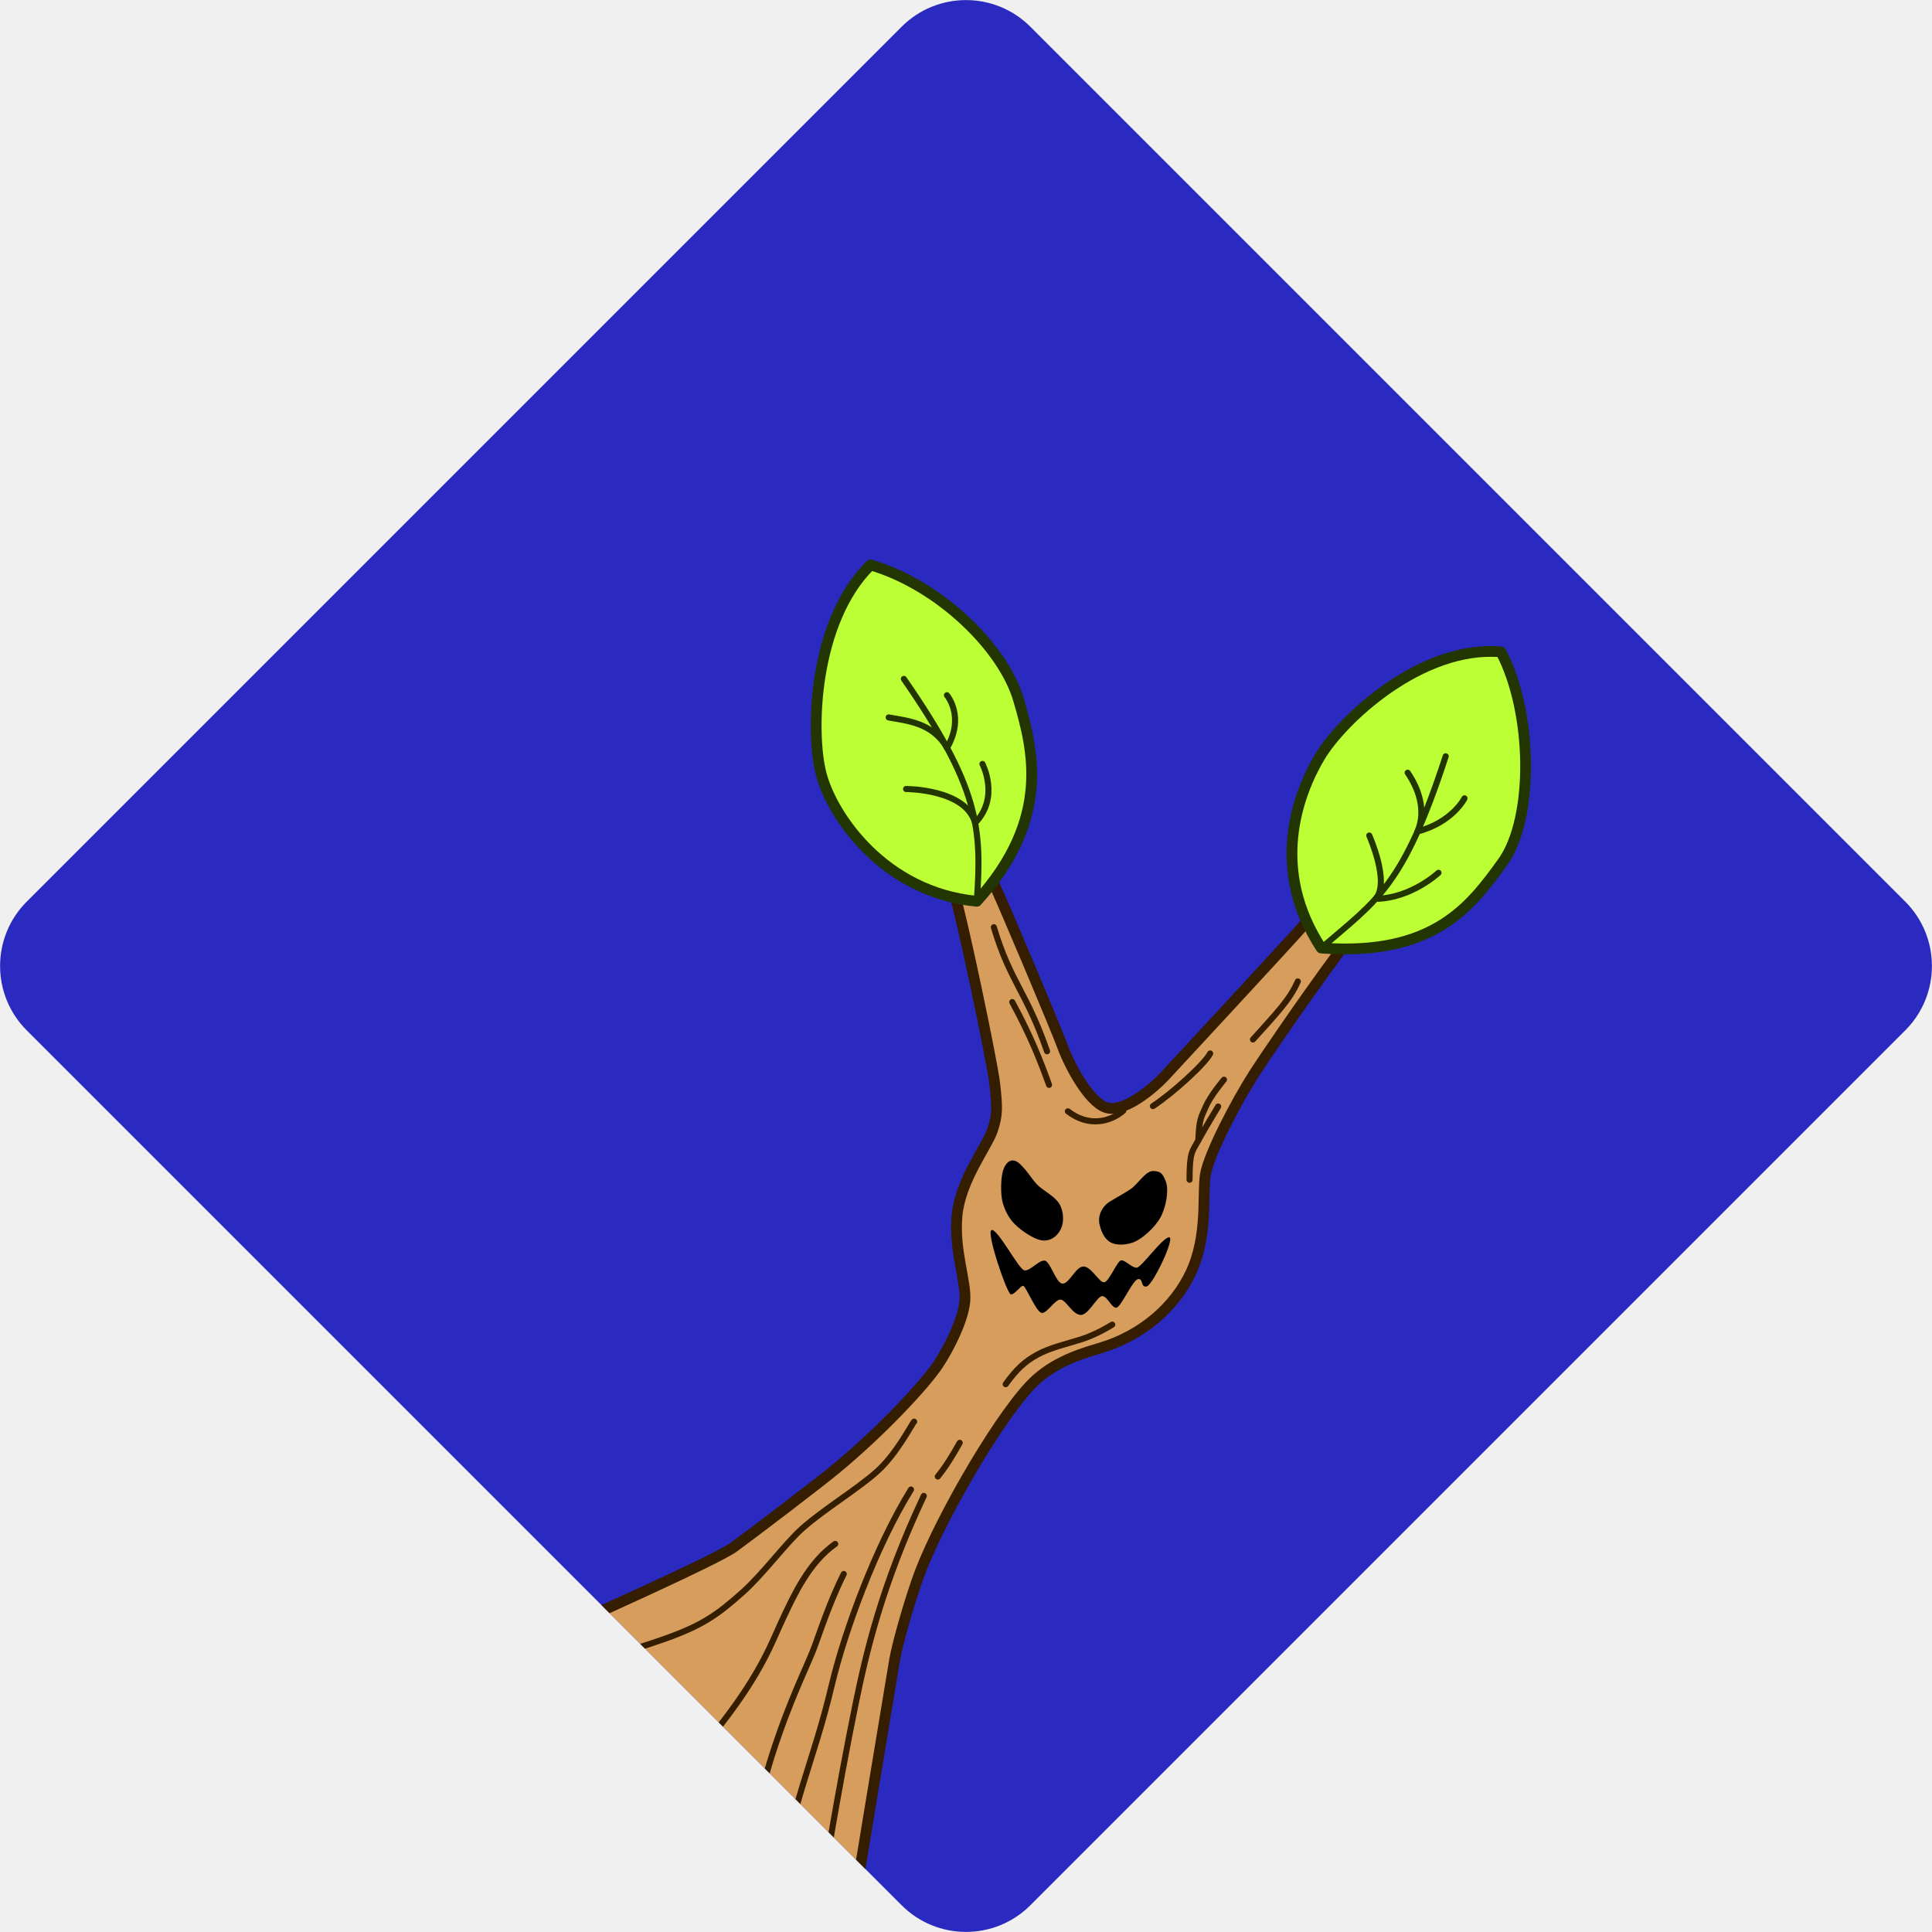
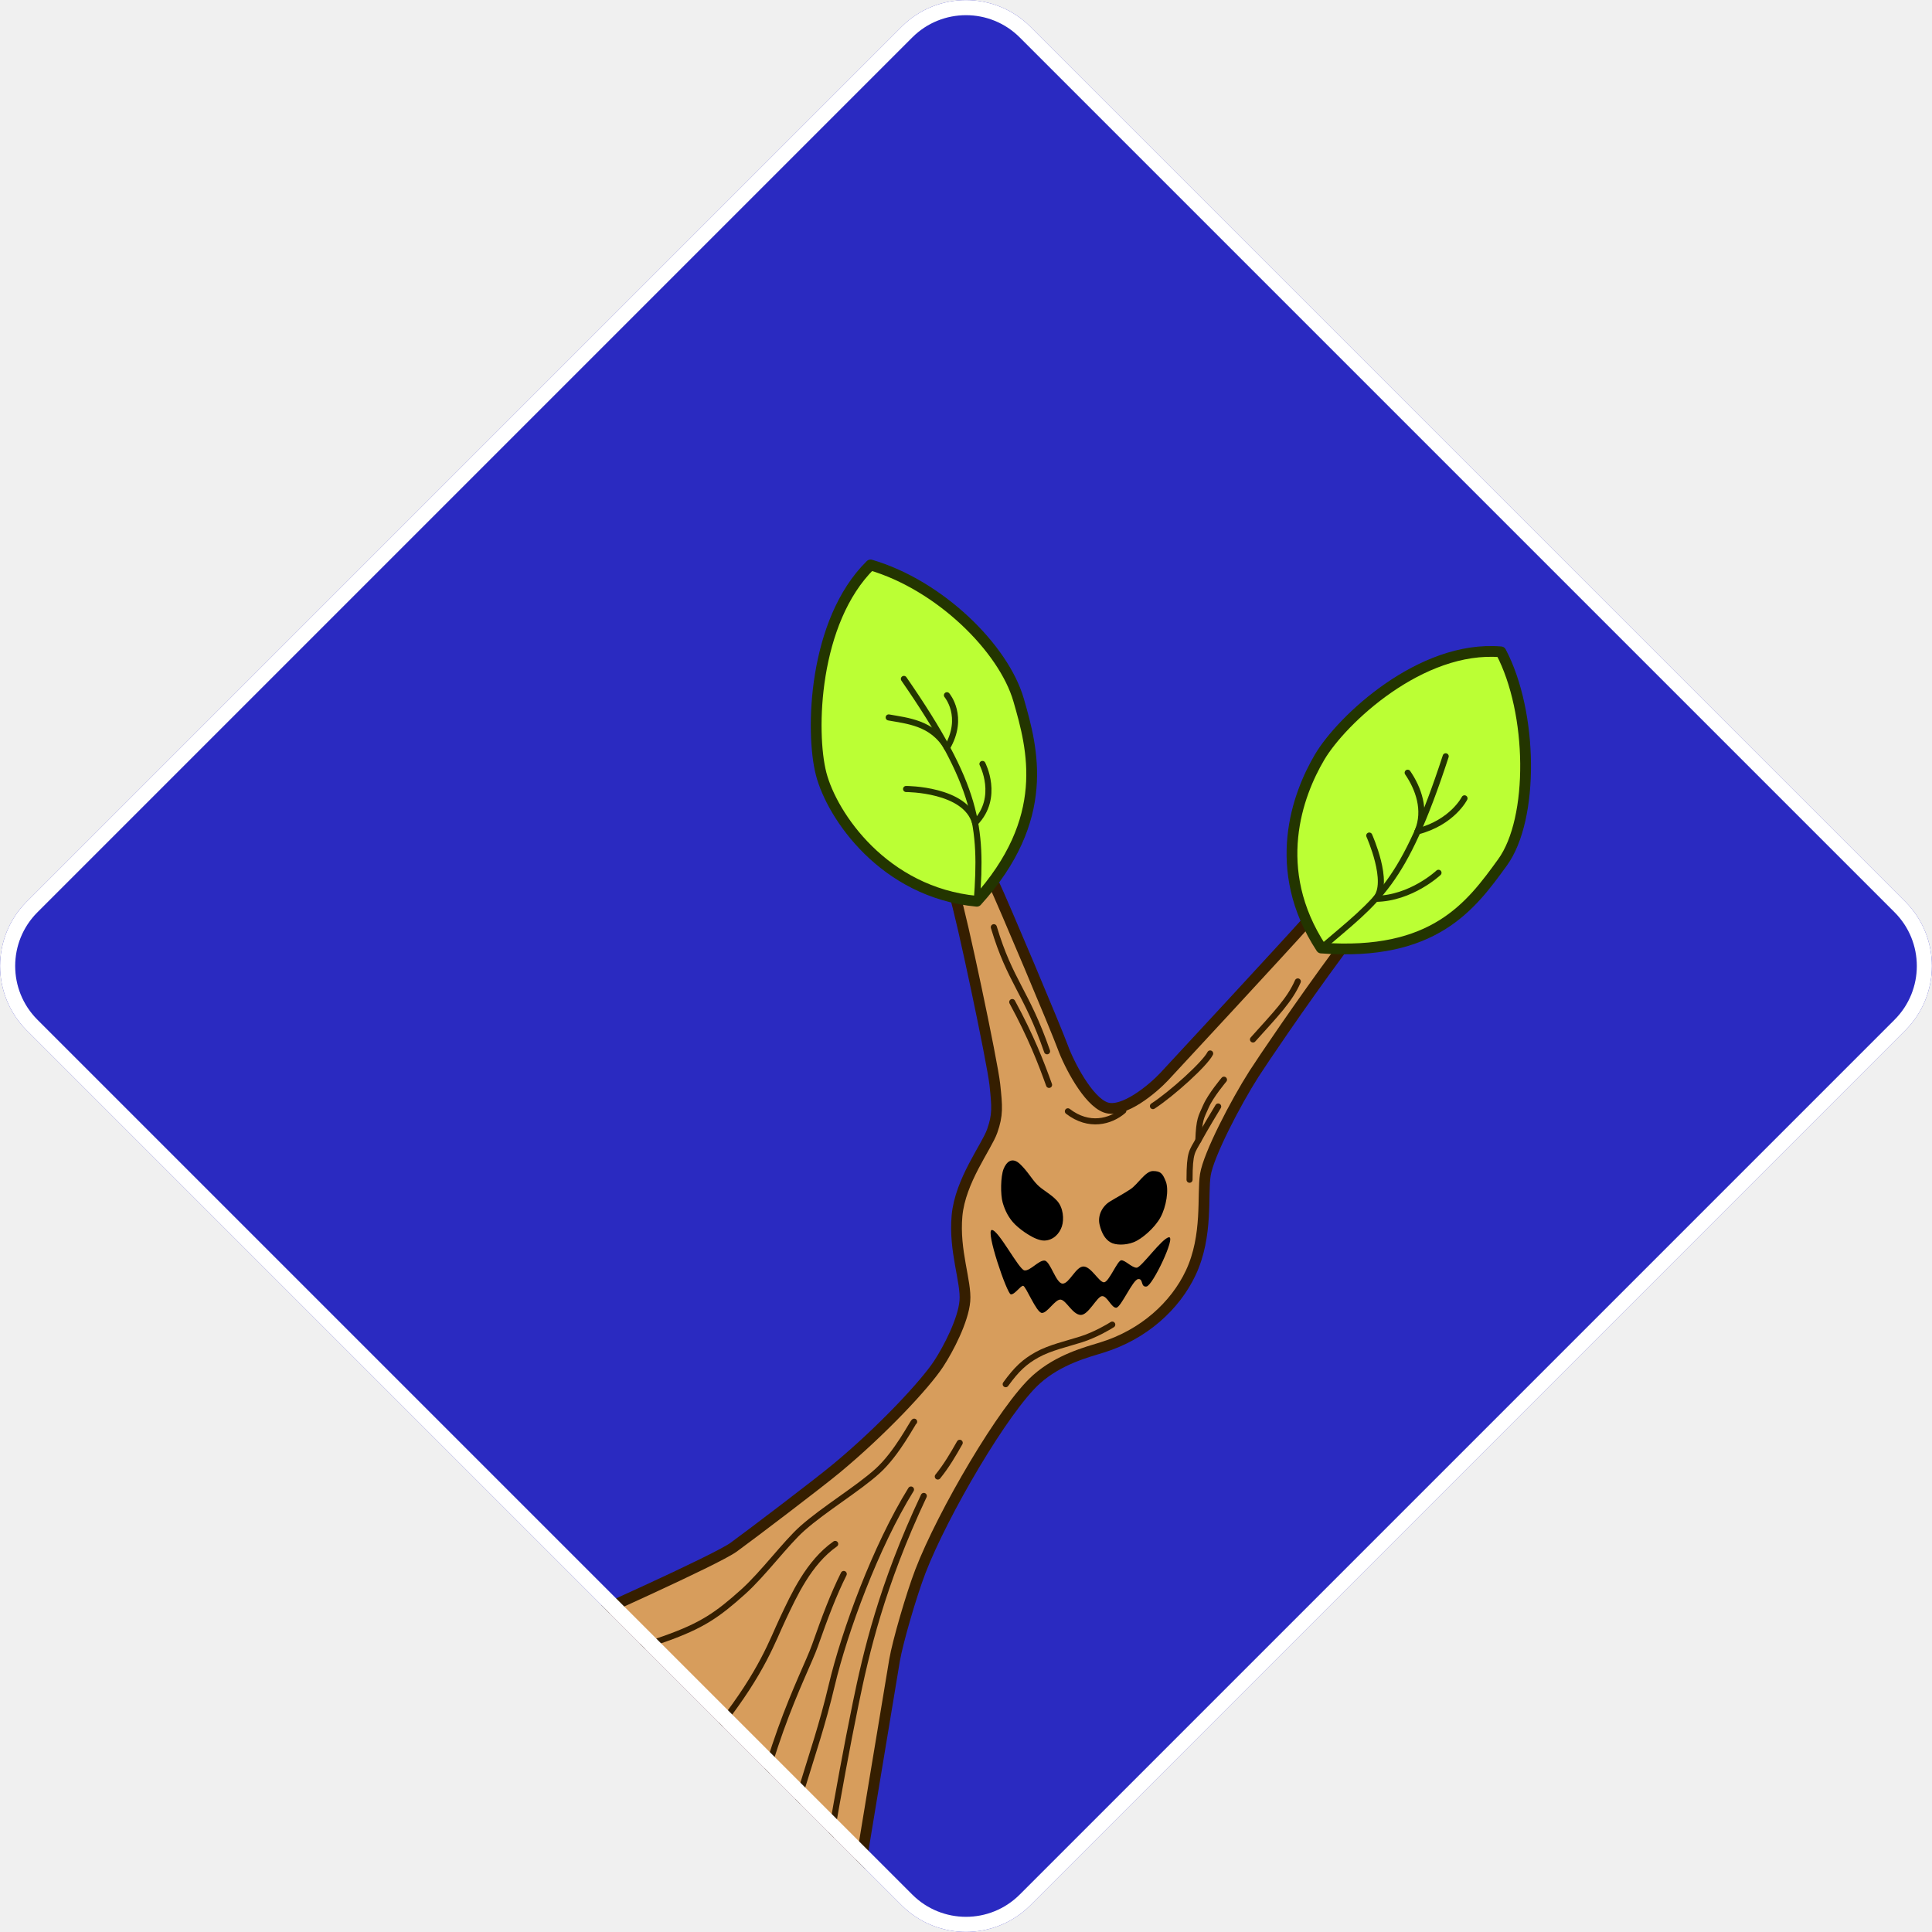
<svg xmlns="http://www.w3.org/2000/svg" viewBox="0 0 512 512">
  <defs id="defs1">
    <clipPath clipPathUnits="userSpaceOnUse" id="clipPath84">
      <rect style="display:inline;opacity:0.397;fill:#333acb;fill-opacity:1;stroke-width:2.267;stroke-linejoin:round" id="rect85" width="370.381" height="370.381" x="-185.19" y="188.598" ry="14.272" transform="rotate(-45)" />
    </clipPath>
    <clipPath clipPathUnits="userSpaceOnUse" id="clipPath86">
      <rect style="display:inline;opacity:0.397;fill:#333acb;fill-opacity:1;stroke-width:1.299;stroke-linejoin:round" id="rect86" width="212.274" height="212.274" x="-69.837" y="282.098" ry="8.18" transform="rotate(-45)" />
    </clipPath>
  </defs>
  <g id="layer2" style="display:inline">
    <rect style="fill:#2a2ac1;fill-opacity:1;stroke-width:2.302;stroke-linejoin:round" id="rect1" width="376.144" height="376.144" x="-188.072" y="173.967" ry="24.133" transform="rotate(-45)" />
  </g>
  <g id="layer4" style="display:inline">
    <g id="g53" style="display:inline" clip-path="url(#clipPath84)" transform="matrix(1.015562,0,0,1.015562,-12.42154,-12.42154)">
      <path style="opacity:1;fill:#d79d5c;fill-opacity:1;stroke:#351e00;stroke-width:2.81;stroke-linejoin:round;stroke-dasharray:none;stroke-opacity:1" d="m 379.354,236.743 c 0,0 -8.546,11.559 -17.855,24.156 -9.833,13.306 -19.892,28.199 -22.041,31.562 -4.804,7.52 -11.854,21.097 -12.689,26.319 -0.836,5.222 0.746,15.887 -3.812,25.588 -4.073,8.668 -12.324,16.136 -23.133,19.478 -4.07,1.258 -11.237,3.092 -17.093,8.29 -8.446,7.497 -24.578,35.16 -30.324,50.129 -2.392,6.231 -5.899,18.344 -6.735,23.149 -0.836,4.804 -10.168,61.448 -10.168,61.448 -22.096,2.177 -48.947,0.225 -63.984,-19.359 -15.036,-19.584 -14.264,-34.927 -7.819,-52.443 0,0 35.391,-15.756 39.986,-19.098 4.595,-3.342 22.001,-16.559 26.92,-20.643 11.697,-9.713 22.95,-21.707 26.553,-27.19 2.578,-3.923 6.437,-11.391 6.855,-16.404 0.418,-5.013 -2.886,-13.048 -2.051,-22.238 0.836,-9.191 7.729,-17.964 9.191,-22.141 1.462,-4.178 1.306,-6.266 0.679,-12.115 -0.627,-5.849 -8.825,-44.7 -10.496,-49.504 -1.671,-4.804 0.209,-17.128 0.209,-17.128 0,0 7.729,9.4 10.026,14.204 2.298,4.804 16.293,38.016 17.964,42.611 1.671,4.595 6.606,14.125 11.201,15.796 4.595,1.671 12.402,-4.935 15.326,-8.068 2.924,-3.133 31.75,-34.256 36.763,-39.896 5.013,-5.64 23.186,-25.274 23.186,-25.274 z" id="path1" />
      <path style="opacity:1;fill:none;fill-opacity:1;stroke:#351e00;stroke-width:1.586;stroke-linecap:round;stroke-linejoin:round;stroke-dasharray:none;stroke-opacity:1" d="m 226.377,507.483 c 0,0 4.411,-27.699 9.163,-50.79 2.659,-12.92 6.684,-30.601 17.755,-54.1" id="path5" />
      <path style="opacity:1;fill:none;fill-opacity:1;stroke:#351e00;stroke-width:1.586;stroke-linecap:round;stroke-linejoin:round;stroke-dasharray:none;stroke-opacity:1" d="m 249.953,400.922 c -9.191,14.83 -17.337,36.972 -20.679,51.071 -4.961,20.93 -10.462,30.115 -14.126,55.372" id="path6" />
      <path style="opacity:1;fill:none;fill-opacity:1;stroke:#351e00;stroke-width:1.586;stroke-linecap:round;stroke-linejoin:round;stroke-dasharray:none;stroke-opacity:1" d="m 232.407,422.959 c -2.691,5.403 -4.831,11.063 -7.52,18.695 -2.688,7.632 -14.917,29.352 -18.799,64.72" id="path7" />
      <path style="opacity:1;fill:none;fill-opacity:1;stroke:#351e00;stroke-width:1.586;stroke-linecap:round;stroke-linejoin:round;stroke-dasharray:none;stroke-opacity:1" d="m 256.951,397.528 c 2.307,-2.844 4.025,-5.819 5.718,-8.799" id="path8" />
      <path style="opacity:1;fill:none;fill-opacity:1;stroke:#351e00;stroke-width:1.586;stroke-linecap:round;stroke-linejoin:round;stroke-dasharray:none;stroke-opacity:1" d="m 250.778,383.218 c -0.369,0.148 -4.431,8.271 -9.601,12.924 -5.169,4.653 -13.882,9.874 -19.57,14.918 -4.32,3.83 -10.215,11.854 -15.435,16.542 -6.789,6.097 -10.775,8.824 -20.387,12.251 -10.978,3.913 -16.752,4.857 -25.357,6.275" id="path9" />
      <path style="opacity:1;fill:none;fill-opacity:1;stroke:#351e00;stroke-width:1.586;stroke-linecap:round;stroke-linejoin:round;stroke-dasharray:none;stroke-opacity:1" d="m 230.174,415.121 c -6.942,4.874 -10.782,13.441 -13.588,19.349 -2.806,5.908 -5.317,13.736 -16.247,27.768 -10.93,14.031 -28.82,25.265 -28.82,25.265" id="path10" />
      <path style="opacity:1;fill:none;fill-opacity:1;stroke:#351e00;stroke-width:1.586;stroke-linecap:round;stroke-linejoin:round;stroke-dasharray:none;stroke-opacity:1" d="m 274.669,373.433 c 2.843,-3.914 4.874,-5.834 8.197,-7.68 3.323,-1.846 7.791,-2.843 11.521,-4.025 3.729,-1.182 7.422,-3.397 8.087,-3.84" id="path11" />
      <path style="opacity:1;fill:none;fill-opacity:1;stroke:#351e00;stroke-width:1.586;stroke-linecap:round;stroke-linejoin:round;stroke-dasharray:none;stroke-opacity:1" d="m 322.643,320.086 c 0,-7.311 0.679,-7.311 2.298,-10.287 1.619,-2.977 5.17,-8.825 5.17,-8.825" id="path12" />
      <path style="opacity:1;fill:none;fill-opacity:1;stroke:#351e00;stroke-width:1.586;stroke-linecap:round;stroke-linejoin:round;stroke-dasharray:none;stroke-opacity:1" d="m 324.941,309.799 c 0.209,-5.64 0.731,-6.005 1.984,-8.877 1.253,-2.872 4.7,-6.945 4.7,-6.945" id="path13" />
      <path style="opacity:1;fill:none;fill-opacity:1;stroke:#351e00;stroke-width:1.586;stroke-linecap:round;stroke-linejoin:round;stroke-dasharray:none;stroke-opacity:1" d="m 313.087,300.869 c 4.961,-3.238 13.577,-11.018 14.935,-13.734" id="path14" />
      <path style="opacity:1;fill:none;fill-opacity:1;stroke:#351e00;stroke-width:1.586;stroke-linecap:round;stroke-linejoin:round;stroke-dasharray:none;stroke-opacity:1" d="m 339.197,283.48 c 5.953,-6.632 9.608,-10.34 11.697,-15.144" id="path15" />
      <path style="opacity:1;fill:none;fill-opacity:1;stroke:#351e00;stroke-width:1.586;stroke-linecap:round;stroke-linejoin:round;stroke-dasharray:none;stroke-opacity:1" d="m 290.893,302.227 c 5.483,4.23 11.153,2.715 14.465,-0.157" id="path16" />
      <path style="opacity:1;fill:none;fill-opacity:1;stroke:#351e00;stroke-width:1.586;stroke-linecap:round;stroke-linejoin:round;stroke-dasharray:none;stroke-opacity:1" d="m 276.376,273.715 c 4.961,9.138 7.52,15.823 9.608,21.619" id="path17" />
      <path style="opacity:1;fill:none;fill-opacity:1;stroke:#351e00;stroke-width:1.586;stroke-linecap:round;stroke-linejoin:round;stroke-dasharray:none;stroke-opacity:1" d="m 271.572,254.185 c 4.282,14.308 8.46,16.71 13.89,32.376" id="path18" />
    </g>
  </g>
  <g id="layer3" style="display:inline">
    <path style="opacity:1;fill:#000000;fill-opacity:1;stroke:none;stroke-width:2.853;stroke-linejoin:round;stroke-dasharray:none;stroke-opacity:1" d="m 294.08,318.454 c 1.995,-1.24 3.547,-2.003 5.518,-3.316 1.971,-1.313 3.932,-4.803 5.94,-4.799 2.008,0.003 2.578,0.612 3.421,2.784 0.843,2.172 0.12,6.652 -1.405,9.466 -1.525,2.814 -4.979,5.789 -7.137,6.615 -2.158,0.827 -4.759,0.833 -6.147,0.017 -1.388,-0.815 -2.342,-2.406 -2.881,-4.732 -0.539,-2.326 0.698,-4.796 2.693,-6.036 z" id="path2" />
    <path style="opacity:1;fill:#000000;fill-opacity:1;stroke:none;stroke-width:2.853;stroke-linejoin:round;stroke-dasharray:none;stroke-opacity:1" d="m 280.171,318.261 c 1.606,1.803 1.865,4.847 1.237,6.75 -0.627,1.903 -2.25,3.675 -4.612,3.75 -2.362,0.075 -6.112,-2.625 -7.762,-4.237 -1.65,-1.612 -2.662,-3.6 -3.3,-5.775 -0.637,-2.175 -0.562,-6.975 0.225,-8.962 0.787,-1.987 2.338,-3.237 4.387,-1.275 2.05,1.962 3.029,3.89 4.5,5.4 1.471,1.51 3.719,2.547 5.325,4.35 z" id="path3" />
    <path style="opacity:1;fill:#000000;fill-opacity:1;stroke:none;stroke-width:2.853;stroke-linejoin:round;stroke-dasharray:none;stroke-opacity:1" d="m 267.858,343.006 c 1.009,0.181 2.572,-2.307 3.288,-2.254 0.716,0.053 3.474,7.053 4.932,7.186 1.458,0.133 3.58,-3.739 5.038,-3.527 1.458,0.212 3.076,3.871 5.197,4.057 2.121,0.186 4.402,-4.985 5.781,-4.985 1.379,0 2.439,3.129 3.712,3.076 1.273,-0.053 4.349,-7.398 5.807,-7.584 1.458,-0.186 0.583,2.201 2.227,1.962 1.644,-0.239 7.817,-13.306 5.94,-13.046 -1.877,0.26 -7.292,8.008 -8.538,8.061 -1.246,0.053 -3.076,-2.042 -4.11,-1.962 -1.034,0.08 -3.261,5.807 -4.561,5.834 -1.299,0.026 -3.368,-4.137 -5.409,-4.19 -2.042,-0.053 -3.792,4.587 -5.568,4.534 -1.777,-0.053 -3.235,-5.966 -4.773,-6.099 -1.538,-0.133 -3.845,2.811 -5.33,2.599 -1.485,-0.212 -6.877,-10.74 -8.644,-10.713 -1.767,0.028 4.002,16.869 5.012,17.05 z" id="path4" />
  </g>
  <g id="layer5" style="display:inline">
    <g id="g23" transform="matrix(1.073907,0,0,1.073907,-36.36262,-42.03542)">
      <path style="opacity:1;fill:#bbff34;fill-opacity:1;stroke:#233500;stroke-width:2.657;stroke-linecap:round;stroke-linejoin:round;stroke-dasharray:none;stroke-opacity:1" d="m 404.247,200 c 7.901,15.012 8.198,41.185 0.395,51.951 -7.802,10.765 -16.889,23.21 -44.741,21.136 -12.741,-19.457 -5.827,-37.926 -0.395,-47.111 5.432,-9.185 24.988,-27.654 44.741,-25.975 z" id="path19" />
      <path style="opacity:1;fill:none;fill-opacity:1;stroke:#233500;stroke-width:1.5;stroke-linecap:round;stroke-linejoin:round;stroke-dasharray:none;stroke-opacity:1" d="m 359.901,273.086 c 13.991,-12.006 20.249,-15.256 30.716,-47.309" id="path20" />
      <path style="opacity:1;fill:none;fill-opacity:1;stroke:#233500;stroke-width:1.5;stroke-linecap:round;stroke-linejoin:round;stroke-dasharray:none;stroke-opacity:1" d="m 383.681,244.314 c 2.221,-5.297 0.122,-10.734 -2.446,-14.487" id="path21" />
      <path style="opacity:1;fill:none;fill-opacity:1;stroke:#233500;stroke-width:1.5;stroke-linecap:round;stroke-linejoin:round;stroke-dasharray:none;stroke-opacity:1" d="m 383.681,244.314 c 8.616,-2.24 11.579,-8.166 11.579,-8.166" id="path22" />
      <path style="opacity:1;fill:none;fill-opacity:1;stroke:#233500;stroke-width:1.5;stroke-linecap:round;stroke-linejoin:round;stroke-dasharray:none;stroke-opacity:1" d="m 388.84,254.519 c 0,0 -6.716,6.321 -15.516,6.43 3.651,-3.996 -1.57,-15.615 -1.57,-15.615" id="path23" />
    </g>
    <g id="g23-5" transform="matrix(0.7578716,-0.7608586,0.7608586,0.7578716,-228.2813,306.0137)">
      <path style="opacity:1;fill:#bbff34;fill-opacity:1;stroke:#233500;stroke-width:2.657;stroke-linecap:round;stroke-linejoin:round;stroke-dasharray:none;stroke-opacity:1" d="m 404.741,200.1 c 8.493,15.606 8.616,37.753 2.178,49.386 -6.124,11.065 -15.019,26.473 -42.482,27.758 -14.621,-17.781 -10.267,-40.206 -4.835,-49.391 5.432,-9.185 25.285,-27.95 45.139,-27.752 z" id="path19-5" />
      <path style="opacity:1;fill:none;fill-opacity:1;stroke:#233500;stroke-width:1.5;stroke-linecap:round;stroke-linejoin:round;stroke-dasharray:none;stroke-opacity:1" d="m 364.436,277.243 c 13.991,-12.006 20.332,-19.777 26.181,-51.466" id="path20-1" />
      <path style="opacity:1;fill:none;fill-opacity:1;stroke:#233500;stroke-width:1.5;stroke-linecap:round;stroke-linejoin:round;stroke-dasharray:none;stroke-opacity:1" d="m 386.083,245.312 c 1.881,-6.943 -2.281,-11.732 -4.849,-15.485" id="path21-7" />
      <path style="opacity:1;fill:none;fill-opacity:1;stroke:#233500;stroke-width:1.5;stroke-linecap:round;stroke-linejoin:round;stroke-dasharray:none;stroke-opacity:1" d="m 386.083,245.312 c 8.616,-2.24 9.176,-9.164 9.176,-9.164" id="path22-1" />
      <path style="opacity:1;fill:none;fill-opacity:1;stroke:#233500;stroke-width:1.5;stroke-linecap:round;stroke-linejoin:round;stroke-dasharray:none;stroke-opacity:1" d="m 389.432,254.322 c 0,0 -2.787,8.878 -11.588,8.986 4.324,-7.549 -6.092,-17.975 -6.092,-17.975" id="path23-1" />
    </g>
  </g>
+   <g>
+     <rect x="-186.072" y="175.967" width="372.144" height="372.144" ry="22.133" transform="rotate(-45)" style="fill:none;stroke:#ffffff;stroke-width:4;stroke-linejoin:round" />
+   </g>
</svg>
